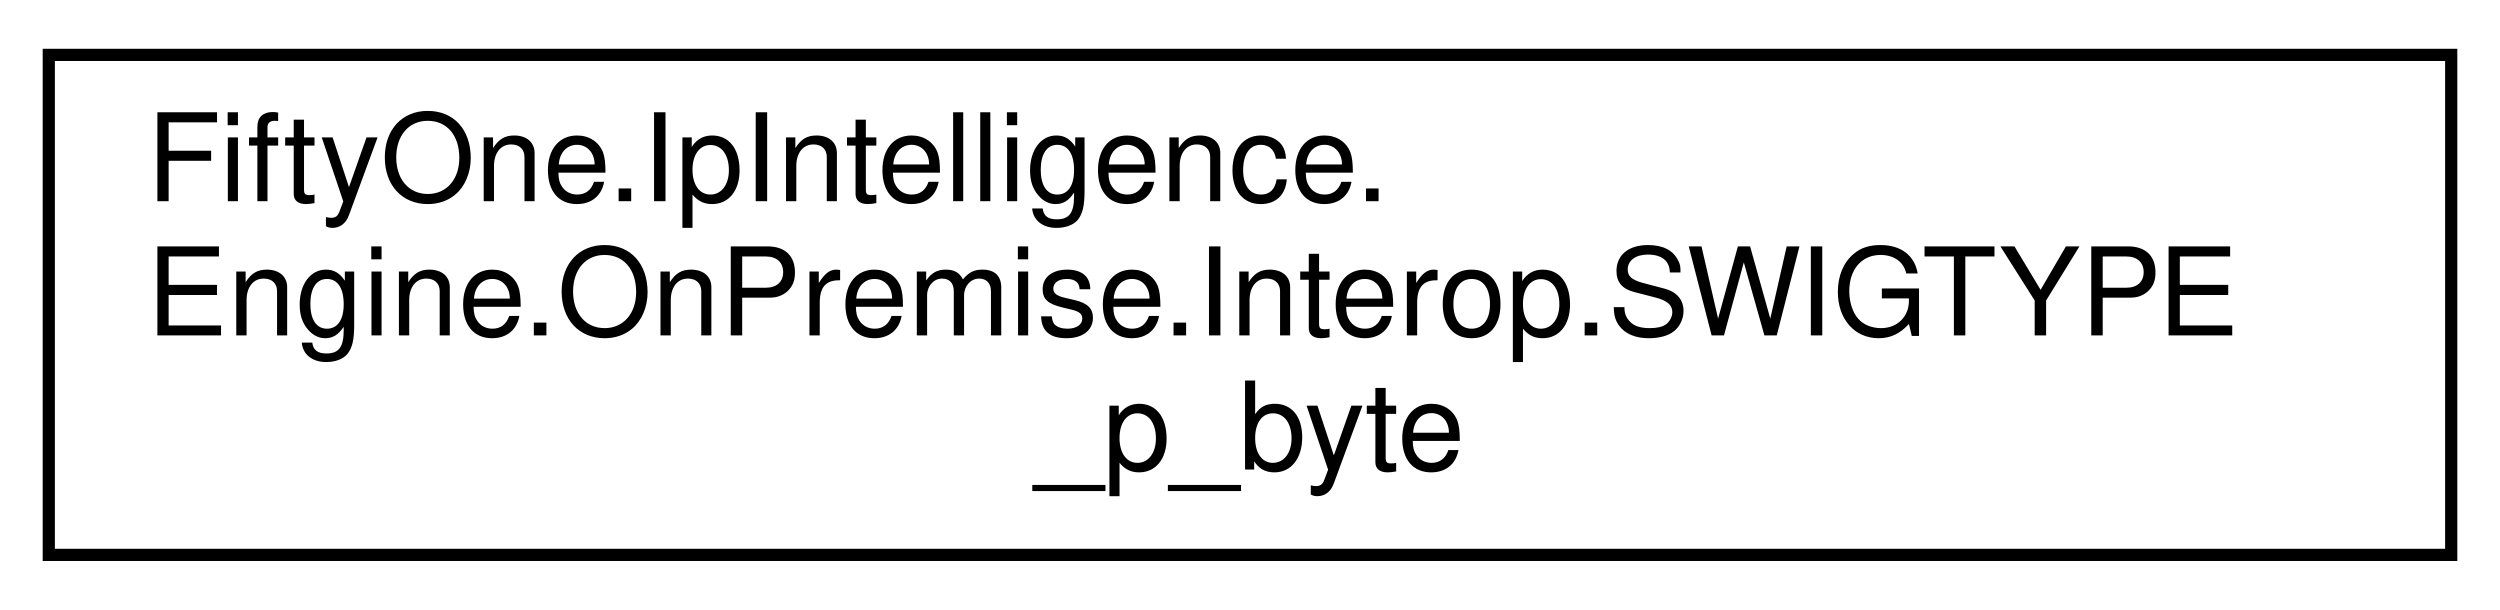
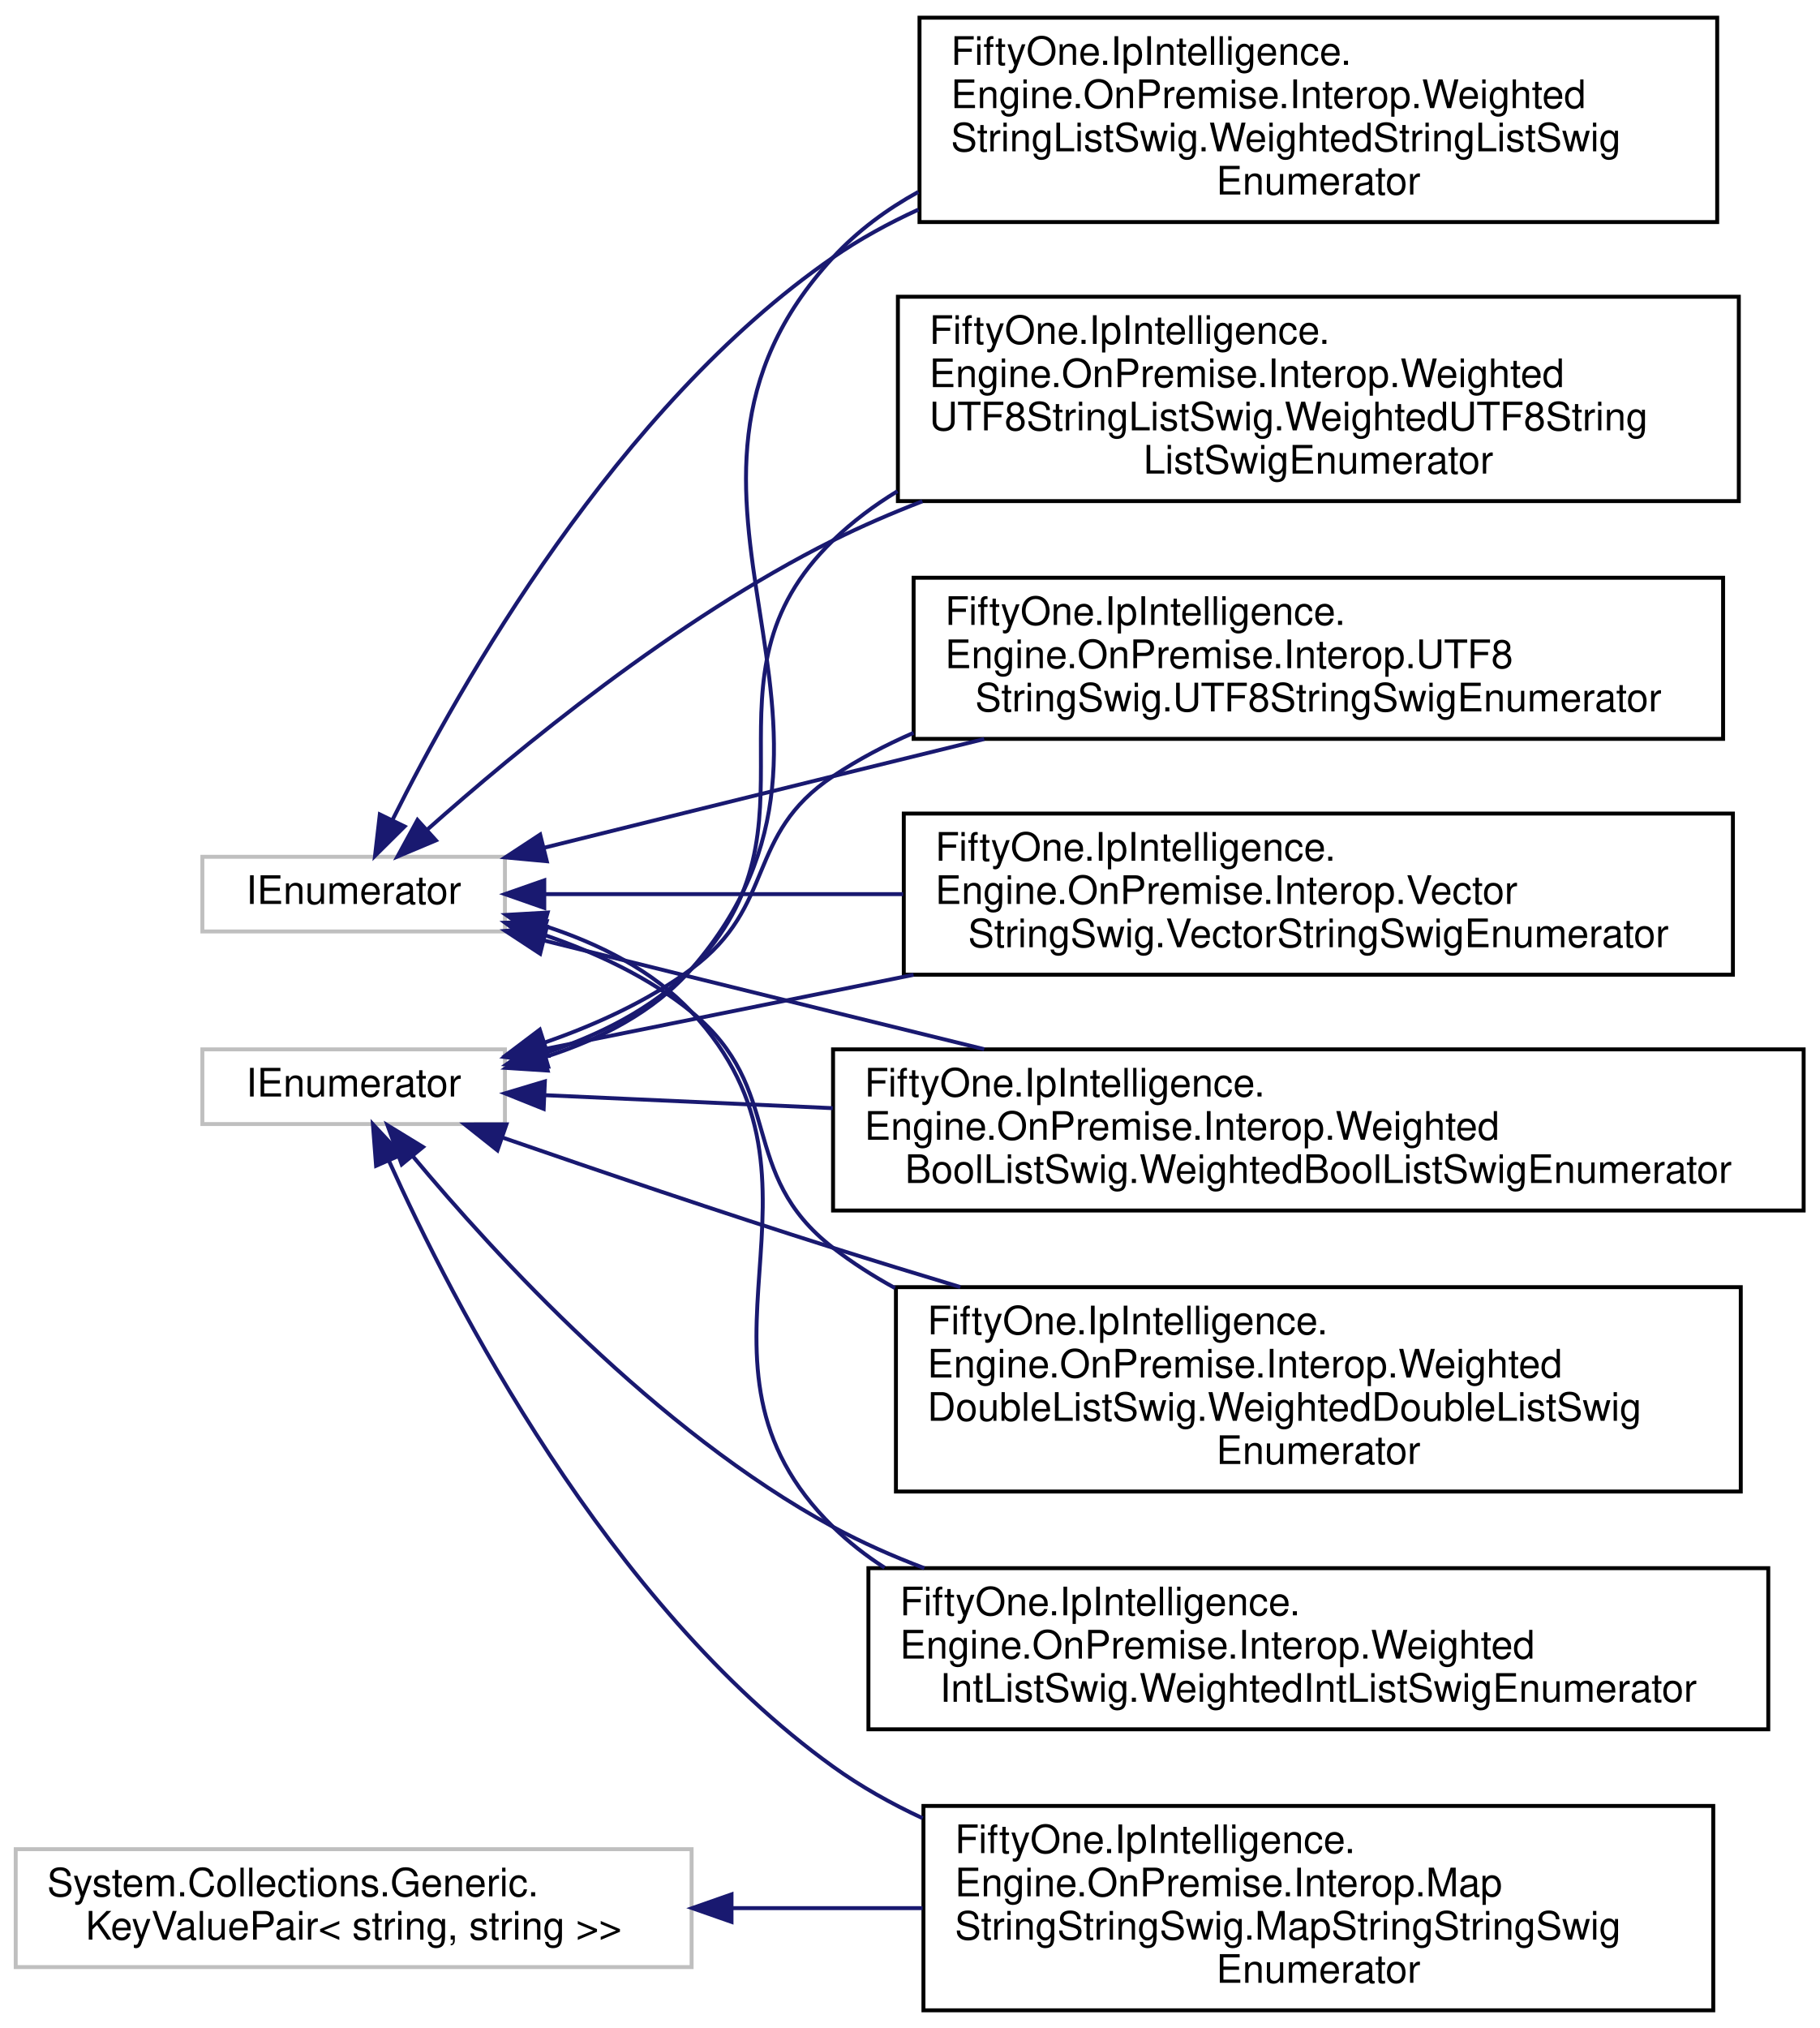
- <svg xmlns="http://www.w3.org/2000/svg" xmlns:xlink="http://www.w3.org/1999/xlink" width="205pt" height="50pt" viewBox="0.00 0.00 205.00 50.00">
-   <g id="graph0" class="graph" transform="scale(1 1) rotate(0) translate(4 46)">
+ <svg xmlns="http://www.w3.org/2000/svg" xmlns:xlink="http://www.w3.org/1999/xlink" width="463pt" height="516pt" viewBox="0.00 0.00 463.00 516.00">
+   <g id="graph0" class="graph" transform="scale(1 1) rotate(0) translate(4 512)">
    <g id="node1" class="node">
      <g id="a_node1">
-         <a xlink:href="class_fifty_one_1_1_ip_intelligence_1_1_engine_1_1_on_premise_1_1_interop_1_1_s_w_i_g_t_y_p_e__p__byte.html" target="_top" xlink:title=" ">
-           <polygon fill="none" stroke="black" points="0,-0.5 0,-41.5 197,-41.5 197,-0.5 0,-0.5" />
-           <text text-anchor="start" x="8" y="-29.5" font-family="Helvetica,sans-Serif" font-size="10.00">FiftyOne.IpIntelligence.</text>
-           <text text-anchor="start" x="8" y="-18.5" font-family="Helvetica,sans-Serif" font-size="10.00">Engine.OnPremise.Interop.SWIGTYPE</text>
-           <text text-anchor="middle" x="98.5" y="-7.5" font-family="Helvetica,sans-Serif" font-size="10.00">_p_byte</text>
+         <a xlink:title=" ">
+           <polygon fill="none" stroke="#bfbfbf" points="47.5,-275 47.5,-294 124.5,-294 124.5,-275 47.5,-275" />
+           <text text-anchor="middle" x="86" y="-282" font-family="Helvetica,sans-Serif" font-size="10.00">IEnumerator</text>
        </a>
      </g>
    </g>
+     <g id="node2" class="node">
+       <g id="a_node2">
+         <a xlink:href="class_fifty_one_1_1_ip_intelligence_1_1_engine_1_1_on_premise_1_1_interop_1_1_u_t_f8_string_swig93f4cce6d61ca5f20ae6abf29399e8e6.html" target="_top" xlink:title="Note that the IEnumerator documentation requires an InvalidOperationException to be thrown whenever t...">
+           <polygon fill="none" stroke="black" points="228.5,-324 228.5,-365 434.5,-365 434.5,-324 228.5,-324" />
+           <text text-anchor="start" x="236.5" y="-353" font-family="Helvetica,sans-Serif" font-size="10.00">FiftyOne.IpIntelligence.</text>
+           <text text-anchor="start" x="236.5" y="-342" font-family="Helvetica,sans-Serif" font-size="10.00">Engine.OnPremise.Interop.UTF8</text>
+           <text text-anchor="middle" x="331.5" y="-331" font-family="Helvetica,sans-Serif" font-size="10.00">StringSwig.UTF8StringSwigEnumerator</text>
+         </a>
+       </g>
+     </g>
+     <g id="edge1" class="edge">
+       <path fill="none" stroke="midnightblue" d="M134.5,-296.31C156.8,-301.85 183.76,-308.53 208,-314.5 220.44,-317.56 233.59,-320.8 246.47,-323.96" />
+       <polygon fill="midnightblue" stroke="midnightblue" points="135.15,-292.87 124.6,-293.85 133.46,-299.66 135.15,-292.87" />
+     </g>
+     <g id="node3" class="node">
+       <g id="a_node3">
+         <a xlink:href="class_fifty_one_1_1_ip_intelligence_1_1_engine_1_1_on_premise_1_1_interop_1_1_vector_string_swig452eeae6ddefab7107be9b48b95f3874.html" target="_top" xlink:title="Note that the IEnumerator documentation requires an InvalidOperationException to be thrown whenever t...">
+           <polygon fill="none" stroke="black" points="226,-264 226,-305 437,-305 437,-264 226,-264" />
+           <text text-anchor="start" x="234" y="-293" font-family="Helvetica,sans-Serif" font-size="10.00">FiftyOne.IpIntelligence.</text>
+           <text text-anchor="start" x="234" y="-282" font-family="Helvetica,sans-Serif" font-size="10.00">Engine.OnPremise.Interop.Vector</text>
+           <text text-anchor="middle" x="331.5" y="-271" font-family="Helvetica,sans-Serif" font-size="10.00">StringSwig.VectorStringSwigEnumerator</text>
+         </a>
+       </g>
+     </g>
+     <g id="edge2" class="edge">
+       <path fill="none" stroke="midnightblue" d="M134.83,-284.5C160.86,-284.5 194.14,-284.5 225.84,-284.5" />
+       <polygon fill="midnightblue" stroke="midnightblue" points="134.51,-281 124.51,-284.5 134.51,-288 134.51,-281" />
+     </g>
+     <g id="node4" class="node">
+       <g id="a_node4">
+         <a xlink:href="class_fifty_one_1_1_ip_intelligence_1_1_engine_1_1_on_premise_1_1_interop_1_1_weighted_bool_list687255ffcae427f162c49217e79891d5.html" target="_top" xlink:title="Note that the IEnumerator documentation requires an InvalidOperationException to be thrown whenever t...">
+           <polygon fill="none" stroke="black" points="208,-204 208,-245 455,-245 455,-204 208,-204" />
+           <text text-anchor="start" x="216" y="-233" font-family="Helvetica,sans-Serif" font-size="10.00">FiftyOne.IpIntelligence.</text>
+           <text text-anchor="start" x="216" y="-222" font-family="Helvetica,sans-Serif" font-size="10.00">Engine.OnPremise.Interop.Weighted</text>
+           <text text-anchor="middle" x="331.5" y="-211" font-family="Helvetica,sans-Serif" font-size="10.00">BoolListSwig.WeightedBoolListSwigEnumerator</text>
+         </a>
+       </g>
+     </g>
+     <g id="edge3" class="edge">
+       <path fill="none" stroke="midnightblue" d="M134.5,-272.69C156.8,-267.15 183.76,-260.47 208,-254.5 220.44,-251.44 233.59,-248.2 246.47,-245.04" />
+       <polygon fill="midnightblue" stroke="midnightblue" points="133.46,-269.34 124.6,-275.15 135.15,-276.13 133.46,-269.34" />
+     </g>
+     <g id="node5" class="node">
+       <g id="a_node5">
+         <a xlink:href="class_fifty_one_1_1_ip_intelligence_1_1_engine_1_1_on_premise_1_1_interop_1_1_weighted_double_li036fcb7432588bb1d64a85c15fd2bc88.html" target="_top" xlink:title="Note that the IEnumerator documentation requires an InvalidOperationException to be thrown whenever t...">
+           <polygon fill="none" stroke="black" points="224,-132.5 224,-184.5 439,-184.5 439,-132.5 224,-132.5" />
+           <text text-anchor="start" x="232" y="-172.5" font-family="Helvetica,sans-Serif" font-size="10.00">FiftyOne.IpIntelligence.</text>
+           <text text-anchor="start" x="232" y="-161.5" font-family="Helvetica,sans-Serif" font-size="10.00">Engine.OnPremise.Interop.Weighted</text>
+           <text text-anchor="start" x="232" y="-150.5" font-family="Helvetica,sans-Serif" font-size="10.00">DoubleListSwig.WeightedDoubleListSwig</text>
+           <text text-anchor="middle" x="331.5" y="-139.5" font-family="Helvetica,sans-Serif" font-size="10.00">Enumerator</text>
+         </a>
+       </g>
+     </g>
+     <g id="edge4" class="edge">
+       <path fill="none" stroke="midnightblue" d="M134.44,-274.14C147.58,-269.66 161.18,-263.33 172,-254.5 196.09,-234.83 183.4,-213.52 208,-194.5 212.91,-190.7 218.21,-187.31 223.76,-184.27" />
+       <polygon fill="midnightblue" stroke="midnightblue" points="133.05,-270.91 124.54,-277.23 135.13,-277.59 133.05,-270.91" />
+     </g>
+     <g id="node6" class="node">
+       <g id="a_node6">
+         <a xlink:href="class_fifty_one_1_1_ip_intelligence_1_1_engine_1_1_on_premise_1_1_interop_1_1_weighted_int_list_9c276fa810f30b06c3cdc1b93ea2afab.html" target="_top" xlink:title="Note that the IEnumerator documentation requires an InvalidOperationException to be thrown whenever t...">
+           <polygon fill="none" stroke="black" points="217,-72 217,-113 446,-113 446,-72 217,-72" />
+           <text text-anchor="start" x="225" y="-101" font-family="Helvetica,sans-Serif" font-size="10.00">FiftyOne.IpIntelligence.</text>
+           <text text-anchor="start" x="225" y="-90" font-family="Helvetica,sans-Serif" font-size="10.00">Engine.OnPremise.Interop.Weighted</text>
+           <text text-anchor="middle" x="331.5" y="-79" font-family="Helvetica,sans-Serif" font-size="10.00">IntListSwig.WeightedIntListSwigEnumerator</text>
+         </a>
+       </g>
+     </g>
+     <g id="edge5" class="edge">
+       <path fill="none" stroke="midnightblue" d="M134.64,-276.39C148.29,-271.95 162.13,-265.1 172,-254.5 213.15,-210.31 164.87,-165.76 208,-123.5 212,-119.58 216.41,-116.14 221.12,-113.12" />
+       <polygon fill="midnightblue" stroke="midnightblue" points="133.44,-273.09 124.79,-279.21 135.37,-279.82 133.44,-273.09" />
+     </g>
+     <g id="node7" class="node">
+       <g id="a_node7">
+         <a xlink:href="class_fifty_one_1_1_ip_intelligence_1_1_engine_1_1_on_premise_1_1_interop_1_1_weighted_string_liad3b5e00a7cb58314813a24440d0c1f5.html" target="_top" xlink:title="Note that the IEnumerator documentation requires an InvalidOperationException to be thrown whenever t...">
+           <polygon fill="none" stroke="black" points="230,-455.5 230,-507.5 433,-507.5 433,-455.5 230,-455.5" />
+           <text text-anchor="start" x="238" y="-495.5" font-family="Helvetica,sans-Serif" font-size="10.00">FiftyOne.IpIntelligence.</text>
+           <text text-anchor="start" x="238" y="-484.5" font-family="Helvetica,sans-Serif" font-size="10.00">Engine.OnPremise.Interop.Weighted</text>
+           <text text-anchor="start" x="238" y="-473.5" font-family="Helvetica,sans-Serif" font-size="10.00">StringListSwig.WeightedStringListSwig</text>
+           <text text-anchor="middle" x="331.5" y="-462.5" font-family="Helvetica,sans-Serif" font-size="10.00">Enumerator</text>
+         </a>
+       </g>
+     </g>
+     <g id="edge6" class="edge">
+       <path fill="none" stroke="midnightblue" d="M95.95,-303.53C112.91,-337.5 153,-408.57 208,-446.5 214.74,-451.15 222.09,-455.18 229.73,-458.68" />
+       <polygon fill="midnightblue" stroke="midnightblue" points="98.96,-301.72 91.44,-294.26 92.66,-304.78 98.96,-301.72" />
+     </g>
+     <g id="node8" class="node">
+       <g id="a_node8">
+         <a xlink:href="class_fifty_one_1_1_ip_intelligence_1_1_engine_1_1_on_premise_1_1_interop_1_1_weighted_u_t_f8_st865f5c639ab4fc06fc409320805505c2.html" target="_top" xlink:title="Note that the IEnumerator documentation requires an InvalidOperationException to be thrown whenever t...">
+           <polygon fill="none" stroke="black" points="224.5,-384.5 224.5,-436.5 438.5,-436.5 438.5,-384.5 224.5,-384.5" />
+           <text text-anchor="start" x="232.5" y="-424.5" font-family="Helvetica,sans-Serif" font-size="10.00">FiftyOne.IpIntelligence.</text>
+           <text text-anchor="start" x="232.5" y="-413.5" font-family="Helvetica,sans-Serif" font-size="10.00">Engine.OnPremise.Interop.Weighted</text>
+           <text text-anchor="start" x="232.5" y="-402.5" font-family="Helvetica,sans-Serif" font-size="10.00">UTF8StringListSwig.WeightedUTF8String</text>
+           <text text-anchor="middle" x="331.5" y="-391.5" font-family="Helvetica,sans-Serif" font-size="10.00">ListSwigEnumerator</text>
+         </a>
+       </g>
+     </g>
+     <g id="edge7" class="edge">
+       <path fill="none" stroke="midnightblue" d="M104.86,-301.02C127.34,-321.02 167.91,-354.5 208,-374.5 215.24,-378.11 222.91,-381.42 230.73,-384.45" />
+       <polygon fill="midnightblue" stroke="midnightblue" points="106.93,-298.18 97.16,-294.07 102.24,-303.37 106.93,-298.18" />
+     </g>
+     <g id="node9" class="node">
+       <g id="a_node9">
+         <a xlink:title=" ">
+           <polygon fill="none" stroke="#bfbfbf" points="47.5,-226 47.5,-245 124.5,-245 124.5,-226 47.5,-226" />
+           <text text-anchor="middle" x="86" y="-233" font-family="Helvetica,sans-Serif" font-size="10.00">IEnumerator</text>
+         </a>
+       </g>
+     </g>
+     <g id="edge9" class="edge">
+       <path fill="none" stroke="midnightblue" d="M134.64,-246.75C147.54,-251.23 160.98,-257.33 172,-265.5 193.7,-281.6 185.53,-299.5 208,-314.5 214.37,-318.76 221.29,-322.41 228.49,-325.54" />
+       <polygon fill="midnightblue" stroke="midnightblue" points="135.51,-243.36 124.92,-243.64 133.37,-250.02 135.51,-243.36" />
+     </g>
+     <g id="edge10" class="edge">
+       <path fill="none" stroke="midnightblue" d="M134.39,-245.04C161.21,-250.43 195.82,-257.4 228.49,-263.97" />
+       <polygon fill="midnightblue" stroke="midnightblue" points="135.01,-241.59 124.51,-243.05 133.63,-248.45 135.01,-241.59" />
+     </g>
+     <g id="edge11" class="edge">
+       <path fill="none" stroke="midnightblue" d="M134.51,-233.35C155.72,-232.4 181.79,-231.22 207.92,-230.04" />
+       <polygon fill="midnightblue" stroke="midnightblue" points="134.35,-229.86 124.51,-233.81 134.66,-236.85 134.35,-229.86" />
+     </g>
+     <g id="edge12" class="edge">
+       <path fill="none" stroke="midnightblue" d="M124.01,-222.52C147.9,-214.25 179.69,-203.45 208,-194.5 218.46,-191.19 229.46,-187.82 240.39,-184.52" />
+       <polygon fill="midnightblue" stroke="midnightblue" points="122.59,-219.31 114.29,-225.9 124.88,-225.92 122.59,-219.31" />
+     </g>
+     <g id="edge13" class="edge">
+       <path fill="none" stroke="midnightblue" d="M101.07,-217.79C121.8,-192.92 162.99,-147.93 208,-123.5 215.33,-119.52 223.18,-116.04 231.23,-113" />
+       <polygon fill="midnightblue" stroke="midnightblue" points="98.23,-215.73 94.61,-225.69 103.65,-220.16 98.23,-215.73" />
+     </g>
+     <g id="edge14" class="edge">
+       <path fill="none" stroke="midnightblue" d="M134.75,-243.07C148.54,-247.48 162.44,-254.46 172,-265.5 225.71,-327.49 152.43,-386.18 208,-446.5 214.22,-453.25 221.64,-458.73 229.71,-463.18" />
+       <polygon fill="midnightblue" stroke="midnightblue" points="135.37,-239.61 124.79,-240.29 133.49,-246.35 135.37,-239.61" />
+     </g>
+     <g id="edge15" class="edge">
+       <path fill="none" stroke="midnightblue" d="M134.67,-244.04C148.19,-248.49 161.95,-255.25 172,-265.5 207.71,-301.94 171.33,-339.03 208,-374.5 212.94,-379.28 218.48,-383.43 224.4,-387.03" />
+       <polygon fill="midnightblue" stroke="midnightblue" points="135.5,-240.64 124.92,-241.19 133.54,-247.35 135.5,-240.64" />
+     </g>
+     <g id="node10" class="node">
+       <g id="a_node10">
+         <a xlink:href="class_fifty_one_1_1_ip_intelligence_1_1_engine_1_1_on_premise_1_1_interop_1_1_map_string_string_afc829270b0fda0cf022c534f8fd28ee.html" target="_top" xlink:title="Note that the IEnumerator documentation requires an InvalidOperationException to be thrown whenever t...">
+           <polygon fill="none" stroke="black" points="231,-0.5 231,-52.5 432,-52.5 432,-0.5 231,-0.5" />
+           <text text-anchor="start" x="239" y="-40.5" font-family="Helvetica,sans-Serif" font-size="10.00">FiftyOne.IpIntelligence.</text>
+           <text text-anchor="start" x="239" y="-29.5" font-family="Helvetica,sans-Serif" font-size="10.00">Engine.OnPremise.Interop.Map</text>
+           <text text-anchor="start" x="239" y="-18.5" font-family="Helvetica,sans-Serif" font-size="10.00">StringStringSwig.MapStringStringSwig</text>
+           <text text-anchor="middle" x="331.5" y="-7.5" font-family="Helvetica,sans-Serif" font-size="10.00">Enumerator</text>
+         </a>
+       </g>
+     </g>
+     <g id="edge8" class="edge">
+       <path fill="none" stroke="midnightblue" d="M94.95,-216.7C110.97,-181.11 150.57,-103.77 208,-62.5 215.02,-57.45 222.74,-53.11 230.8,-49.37" />
+       <polygon fill="midnightblue" stroke="midnightblue" points="91.71,-215.38 90.9,-225.94 98.12,-218.19 91.71,-215.38" />
+     </g>
+     <g id="node11" class="node">
+       <g id="a_node11">
+         <a xlink:title=" ">
+           <polygon fill="none" stroke="#bfbfbf" points="0,-11.5 0,-41.5 172,-41.5 172,-11.5 0,-11.5" />
+           <text text-anchor="start" x="8" y="-29.5" font-family="Helvetica,sans-Serif" font-size="10.00">System.Collections.Generic.</text>
+           <text text-anchor="middle" x="86" y="-18.5" font-family="Helvetica,sans-Serif" font-size="10.00">KeyValuePair&lt; string, string &gt;&gt;</text>
+         </a>
+       </g>
+     </g>
+     <g id="edge16" class="edge">
+       <path fill="none" stroke="midnightblue" d="M182.48,-26.5C198.33,-26.5 214.81,-26.5 230.77,-26.5" />
+       <polygon fill="midnightblue" stroke="midnightblue" points="182.16,-23 172.16,-26.5 182.16,-30 182.16,-23" />
+     </g>
  </g>
</svg>
